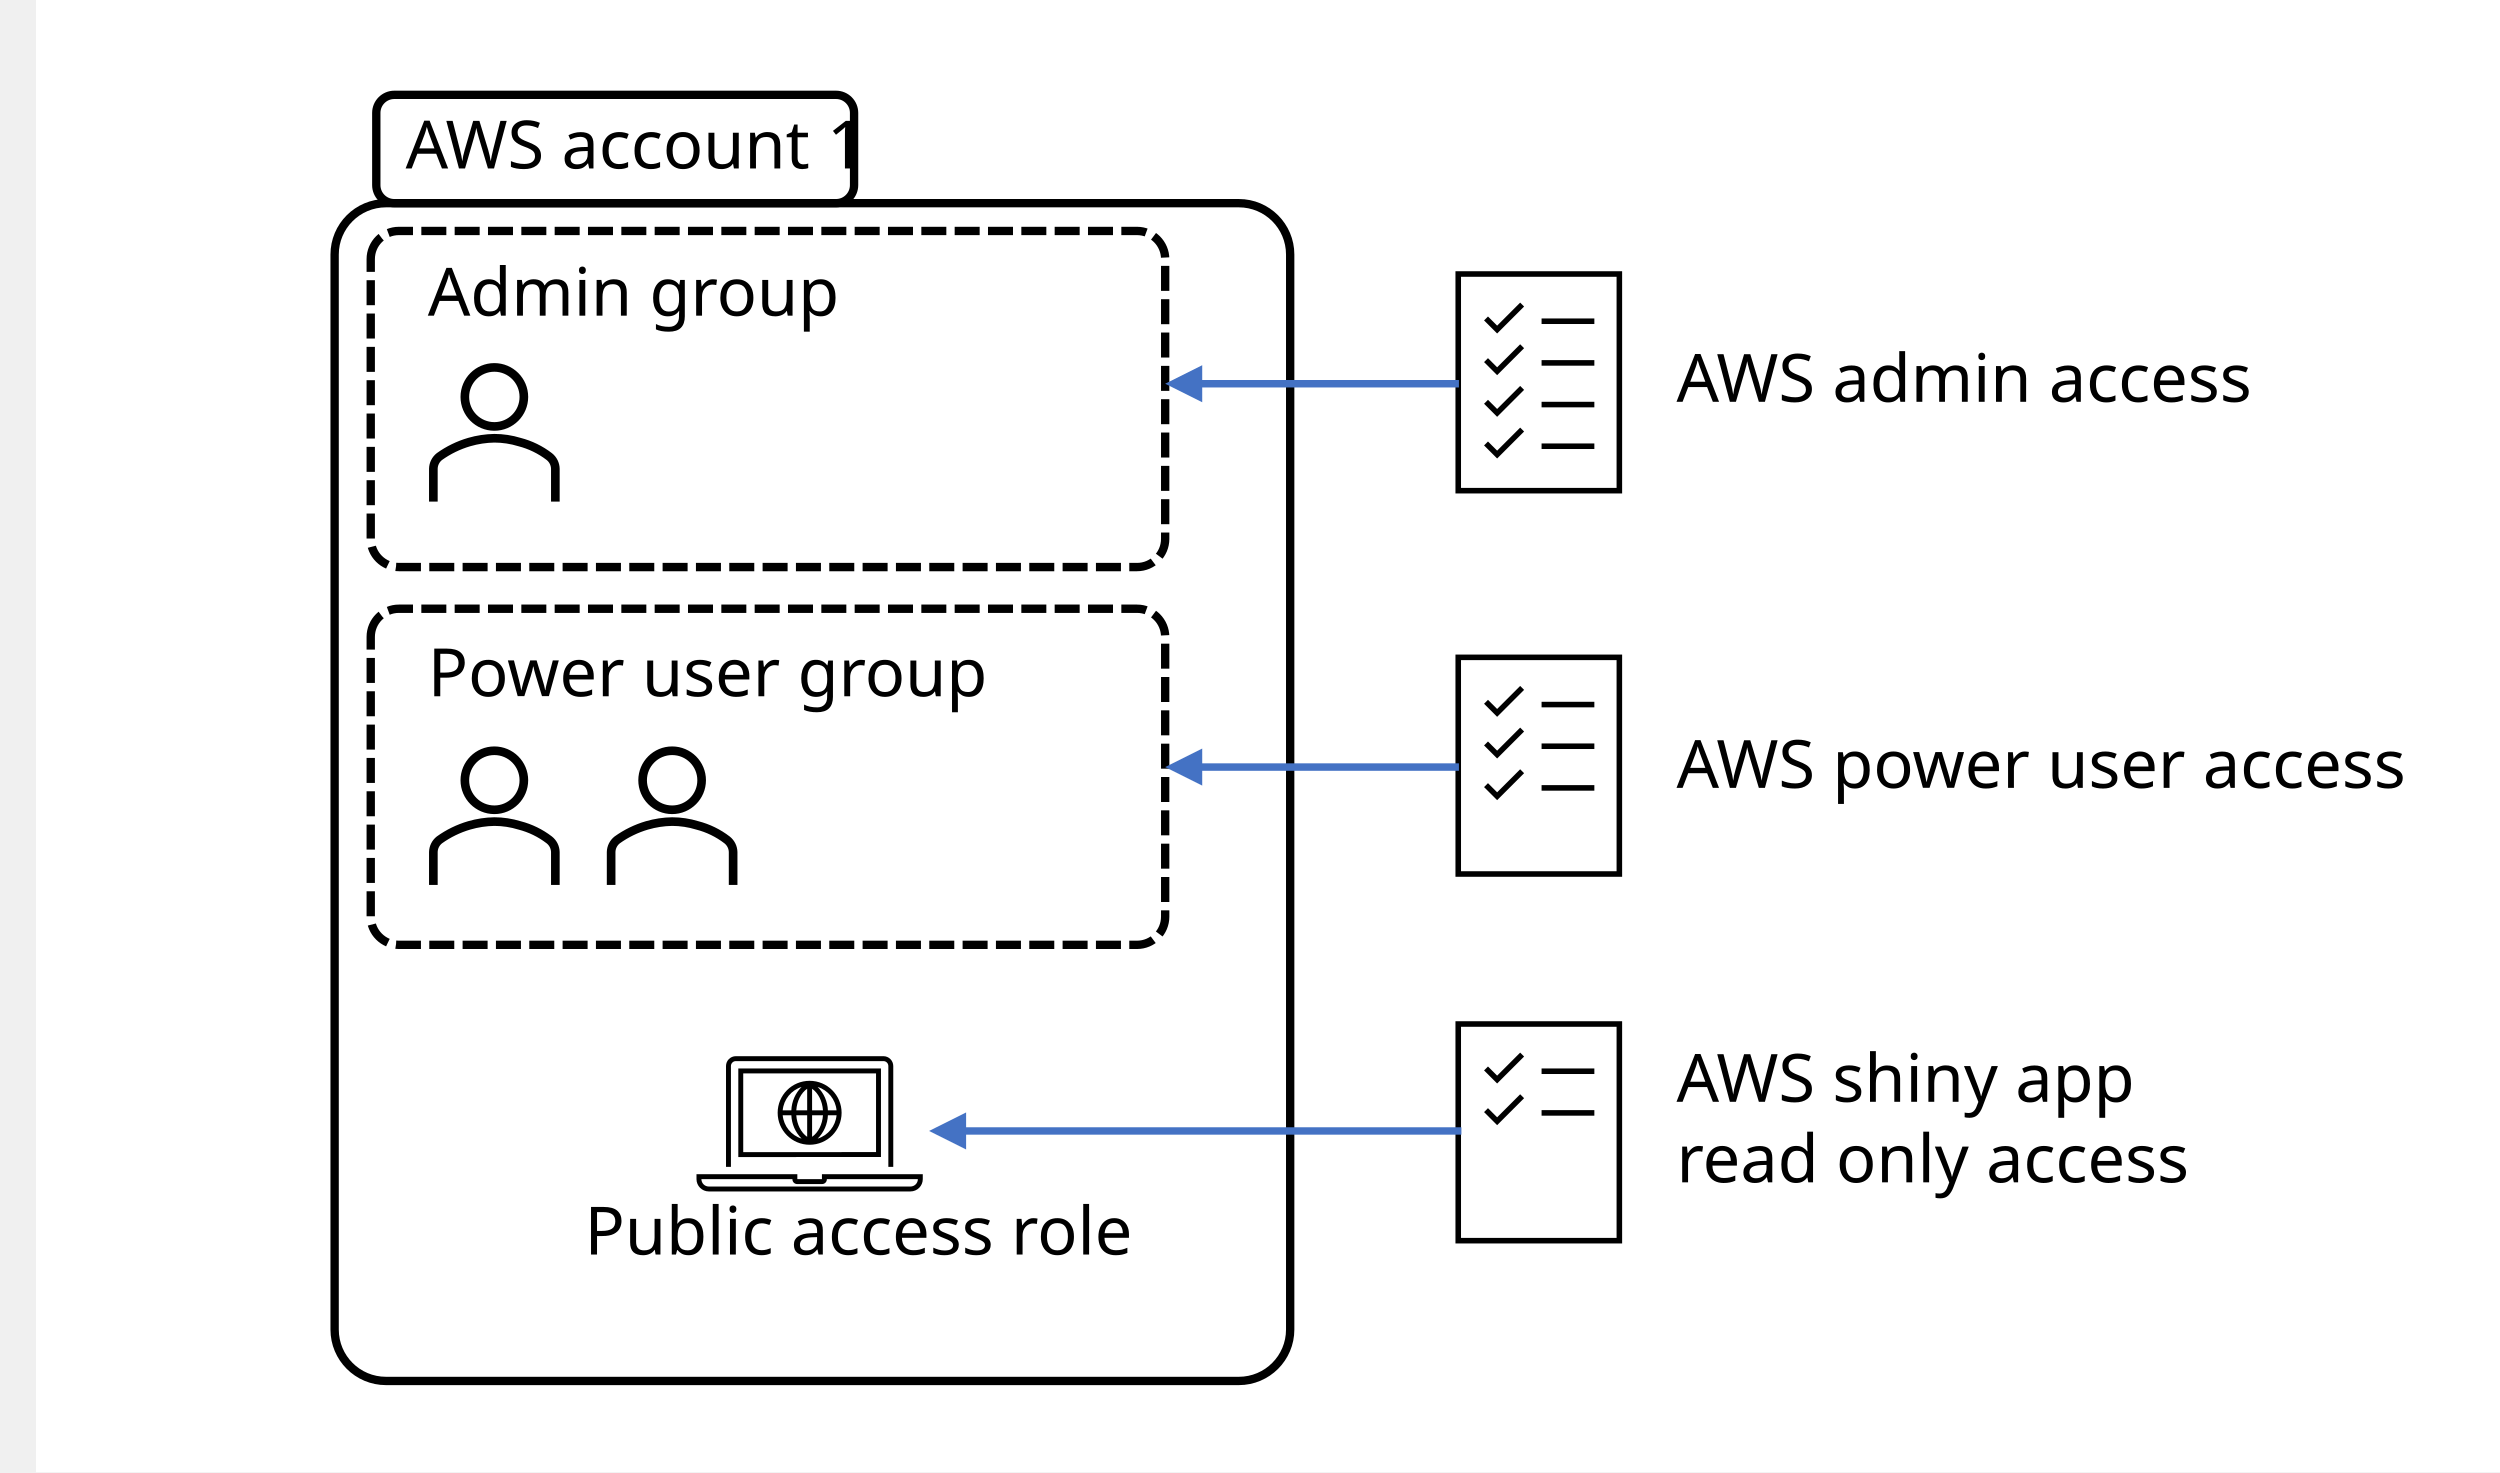
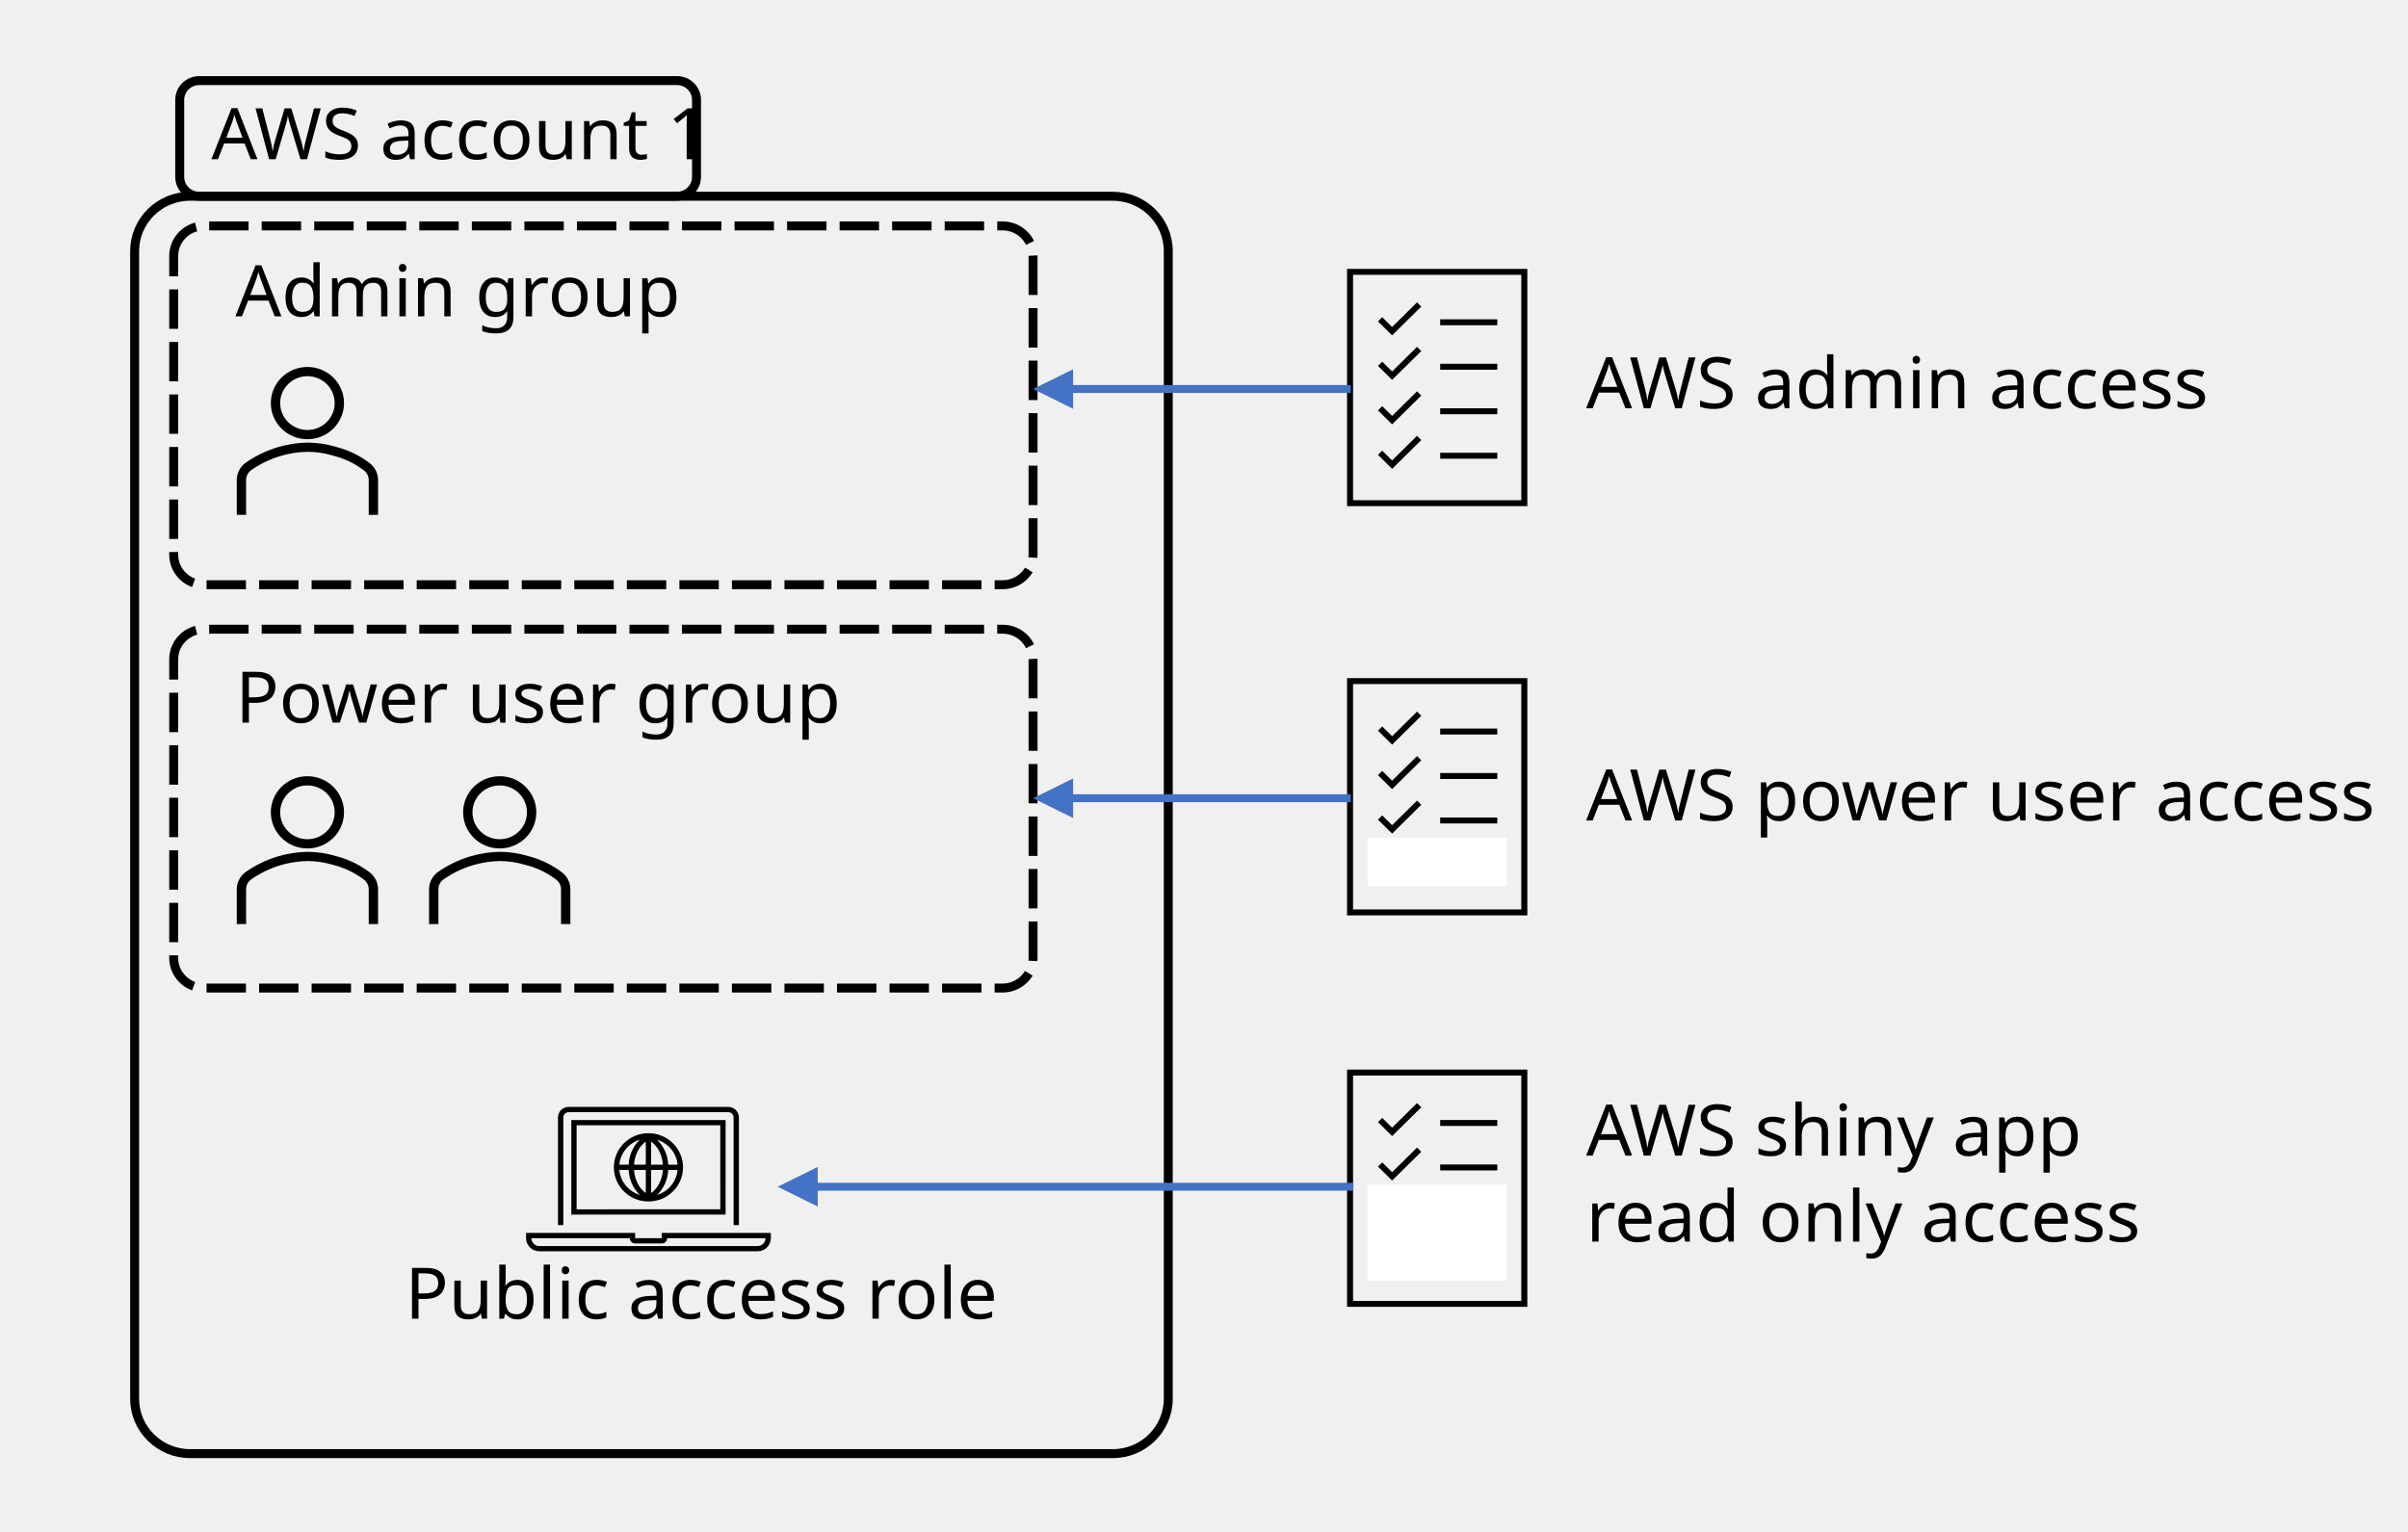
- <svg xmlns="http://www.w3.org/2000/svg" width="900" height="530" overflow="hidden" version="1.1" id="svg224">
+ <svg xmlns="http://www.w3.org/2000/svg" width="550" height="350" overflow="hidden" version="1.1" id="svg224">
  <defs id="defs68">
-     <clipPath id="clip0">
-       <rect x="0" y="0" width="1280" height="720" id="rect2" />
-     </clipPath>
    <clipPath id="clip1">
      <rect x="493" y="111" width="96" height="96" id="rect5" />
    </clipPath>
    <clipPath id="clip2">
      <rect x="493" y="111" width="96" height="96" id="rect8" />
    </clipPath>
    <clipPath id="clip3">
      <rect x="493" y="111" width="96" height="96" id="rect11" />
    </clipPath>
    <clipPath id="clip4">
      <rect x="493" y="249" width="96" height="96" id="rect14" />
    </clipPath>
    <clipPath id="clip5">
      <rect x="493" y="249" width="96" height="96" id="rect17" />
    </clipPath>
    <clipPath id="clip6">
      <rect x="493" y="249" width="96" height="96" id="rect20" />
    </clipPath>
    <clipPath id="clip7">
      <rect x="493" y="381" width="96" height="96" id="rect23" />
    </clipPath>
    <clipPath id="clip8">
      <rect x="493" y="381" width="96" height="96" id="rect26" />
    </clipPath>
    <clipPath id="clip9">
      <rect x="493" y="381" width="96" height="96" id="rect29" />
    </clipPath>
    <clipPath id="clip10">
      <rect x="236" y="383" width="85" height="85" id="rect32" />
    </clipPath>
    <clipPath id="clip11">
      <rect x="236" y="383" width="85" height="85" id="rect35" />
    </clipPath>
    <clipPath id="clip12">
      <rect x="236" y="383" width="85" height="85" id="rect38" />
    </clipPath>
    <clipPath id="clip13">
      <rect x="131" y="143" width="68" height="68" id="rect41" />
    </clipPath>
    <clipPath id="clip14">
      <rect x="131" y="143" width="68" height="68" id="rect44" />
    </clipPath>
    <clipPath id="clip15">
      <rect x="131" y="143" width="68" height="68" id="rect47" />
    </clipPath>
    <clipPath id="clip16">
      <rect x="131" y="281" width="68" height="68" id="rect50" />
    </clipPath>
    <clipPath id="clip17">
      <rect x="131" y="281" width="68" height="68" id="rect53" />
    </clipPath>
    <clipPath id="clip18">
      <rect x="131" y="281" width="68" height="68" id="rect56" />
    </clipPath>
    <clipPath id="clip19">
      <rect x="195" y="281" width="68" height="68" id="rect59" />
    </clipPath>
    <clipPath id="clip20">
      <rect x="195" y="281" width="68" height="68" id="rect62" />
    </clipPath>
    <clipPath id="clip21">
      <rect x="195" y="281" width="68" height="68" id="rect65" />
    </clipPath>
+     <clipPath clipPathUnits="userSpaceOnUse" id="clipPath1041">
+       <rect x="-512.25" y="-297.5" width="1280" height="720" id="rect1043" transform="scale(-1,1)" />
+     </clipPath>
+     <clipPath clipPathUnits="userSpaceOnUse" id="clipPath1045">
+       <rect x="-512.25" y="-159.5" width="1280" height="720" id="rect1047" transform="scale(-1,1)" />
+     </clipPath>
+     <clipPath clipPathUnits="userSpaceOnUse" id="clipPath1049">
+       <rect x="-513.139" y="-428.5" width="1280" height="720" id="rect1051" transform="scale(-1,1)" />
+     </clipPath>
  </defs>
-   <g clip-path="url(#clip0)" id="g222" transform="translate(12.9661,-21.35593)">
-     <rect x="0" y="0" width="1280" height="720" fill="#ffffff" id="rect70" />
-     <path d="m 122.5,62 c 0,-3.59 2.91,-6.5 6.5,-6.5 h 159 c 3.59,0 6.5,2.91 6.5,6.5 V 88 c 0,3.59 -2.91,6.5 -6.5,6.5 H 129 c -3.59,0 -6.5,-2.91 -6.5,-6.5 z" stroke="#000000" stroke-width="3" stroke-miterlimit="8" fill="none" fill-rule="evenodd" id="path72" />
-     <text font-family="Calibri, Calibri_MSFontService, sans-serif" font-weight="400" font-size="24px" transform="translate(133.055,82)" id="text74">AWS account 1</text>
-     <g clip-path="url(#clip1)" id="g98">
-       <g clip-path="url(#clip2)" id="g96">
-         <g clip-path="url(#clip3)" id="g94">
-           <path d="m 526,138.586 -3.293,-3.293 -1.414,1.414 4.707,4.707 9.707,-9.707 -1.414,-1.414 z" id="path76" />
-           <path d="m 542,136 h 19 v 2 h -19 z" id="path78" />
-           <path d="m 526,153.586 -3.293,-3.293 -1.414,1.414 4.707,4.707 9.707,-9.707 -1.414,-1.414 z" id="path80" />
-           <path d="m 542,151 h 19 v 2 h -19 z" id="path82" />
-           <path d="m 526,168.586 -3.293,-3.293 -1.414,1.414 4.707,4.707 9.707,-9.707 -1.414,-1.414 z" id="path84" />
-           <path d="m 542,166 h 19 v 2 h -19 z" id="path86" />
-           <path d="m 526,183.586 -3.293,-3.293 -1.414,1.414 4.707,4.707 9.707,-9.707 -1.414,-1.414 z" id="path88" />
-           <path d="m 542,181 h 19 v 2 h -19 z" id="path90" />
-           <path d="m 511,199 h 60 v -80 h -60 z m 2,-78 h 56 v 76 h -56 z" id="path92" />
-         </g>
+   <path d="m 41.048,22.815 c 0,-2.432 1.997,-4.404 4.461,-4.404 H 154.629 c 2.464,0 4.461,1.972 4.461,4.404 v 17.616 c 0,2.432 -1.997,4.404 -4.461,4.404 H 45.509 c -2.464,0 -4.461,-1.972 -4.461,-4.404 z" stroke="#000000" stroke-width="2.046" stroke-miterlimit="8" fill="none" fill-rule="evenodd" id="path72" />
+   <text font-family="Calibri, Calibri_MSFontService, sans-serif" font-weight="400" font-size="16.366px" id="text74" x="47.983" y="36.6" transform="scale(1.006432,0.9936088)" style="stroke-width:0.682">AWS account 1</text>
+   <g clip-path="url(#clip1)" id="g98" transform="matrix(0.6862906,0,0,0.6775461,-43.02235,-19.193)">
+     <g clip-path="url(#clip2)" id="g96">
+       <g clip-path="url(#clip3)" id="g94">
+         <path d="m 526,138.586 -3.293,-3.293 -1.414,1.414 4.707,4.707 9.707,-9.707 -1.414,-1.414 z" id="path76" />
+         <path d="m 542,136 h 19 v 2 h -19 z" id="path78" />
+         <path d="m 526,153.586 -3.293,-3.293 -1.414,1.414 4.707,4.707 9.707,-9.707 -1.414,-1.414 z" id="path80" />
+         <path d="m 542,151 h 19 v 2 h -19 z" id="path82" />
+         <path d="m 526,168.586 -3.293,-3.293 -1.414,1.414 4.707,4.707 9.707,-9.707 -1.414,-1.414 z" id="path84" />
+         <path d="m 542,166 h 19 v 2 h -19 z" id="path86" />
+         <path d="m 526,183.586 -3.293,-3.293 -1.414,1.414 4.707,4.707 9.707,-9.707 -1.414,-1.414 z" id="path88" />
+         <path d="m 542,181 h 19 v 2 h -19 z" id="path90" />
+         <path d="m 511,199 h 60 v -80 h -60 z m 2,-78 h 56 v 76 h -56 z" id="path92" />
      </g>
    </g>
-     <g clip-path="url(#clip4)" id="g122">
-       <g clip-path="url(#clip5)" id="g120">
-         <g clip-path="url(#clip6)" id="g118">
-           <path d="m 526,276.586 -3.293,-3.293 -1.414,1.414 4.707,4.707 9.707,-9.707 -1.414,-1.414 z" id="path100" />
-           <path d="m 542,274 h 19 v 2 h -19 z" id="path102" />
-           <path d="m 526,291.586 -3.293,-3.293 -1.414,1.414 4.707,4.707 9.707,-9.707 -1.414,-1.414 z" id="path104" />
-           <path d="m 542,289 h 19 v 2 h -19 z" id="path106" />
-           <path d="m 526,306.586 -3.293,-3.293 -1.414,1.414 4.707,4.707 9.707,-9.707 -1.414,-1.414 z" id="path108" />
-           <path d="m 542,304 h 19 v 2 h -19 z" id="path110" />
-           <path d="m 526,321.586 -3.293,-3.293 -1.414,1.414 4.707,4.707 9.707,-9.707 -1.414,-1.414 z" id="path112" />
-           <path d="m 542,319 h 19 v 2 h -19 z" id="path114" />
-           <path d="m 511,337 h 60 v -80 h -60 z m 2,-78 h 56 v 76 h -56 z" id="path116" />
-         </g>
+   </g>
+   <g clip-path="url(#clip4)" id="g122" transform="matrix(0.6862906,0,0,0.6775461,-43.02235,-19.193)">
+     <g clip-path="url(#clip5)" id="g120">
+       <g clip-path="url(#clip6)" id="g118">
+         <path d="m 526,276.586 -3.293,-3.293 -1.414,1.414 4.707,4.707 9.707,-9.707 -1.414,-1.414 z" id="path100" />
+         <path d="m 542,274 h 19 v 2 h -19 z" id="path102" />
+         <path d="m 526,291.586 -3.293,-3.293 -1.414,1.414 4.707,4.707 9.707,-9.707 -1.414,-1.414 z" id="path104" />
+         <path d="m 542,289 h 19 v 2 h -19 z" id="path106" />
+         <path d="m 526,306.586 -3.293,-3.293 -1.414,1.414 4.707,4.707 9.707,-9.707 -1.414,-1.414 z" id="path108" />
+         <path d="m 542,304 h 19 v 2 h -19 z" id="path110" />
+         <path d="m 526,321.586 -3.293,-3.293 -1.414,1.414 4.707,4.707 9.707,-9.707 -1.414,-1.414 z" id="path112" />
+         <path d="m 542,319 h 19 v 2 h -19 z" id="path114" />
+         <path d="m 511,337 h 60 v -80 h -60 z m 2,-78 h 56 v 76 h -56 z" id="path116" />
      </g>
    </g>
-     <g clip-path="url(#clip7)" id="g146">
-       <g clip-path="url(#clip8)" id="g144">
-         <g clip-path="url(#clip9)" id="g142">
-           <path d="m 526,408.586 -3.293,-3.293 -1.414,1.414 4.707,4.707 9.707,-9.707 -1.414,-1.414 z" id="path124" />
-           <path d="m 542,406 h 19 v 2 h -19 z" id="path126" />
-           <path d="m 526,423.586 -3.293,-3.293 -1.414,1.414 4.707,4.707 9.707,-9.707 -1.414,-1.414 z" id="path128" />
-           <path d="m 542,421 h 19 v 2 h -19 z" id="path130" />
-           <path d="m 526,438.586 -3.293,-3.293 -1.414,1.414 4.707,4.707 9.707,-9.707 -1.414,-1.414 z" id="path132" />
-           <path d="m 542,436 h 19 v 2 h -19 z" id="path134" />
-           <path d="m 526,453.586 -3.293,-3.293 -1.414,1.414 4.707,4.707 9.707,-9.707 -1.414,-1.414 z" id="path136" />
-           <path d="m 542,451 h 19 v 2 h -19 z" id="path138" />
-           <path d="m 511,469 h 60 v -80 h -60 z m 2,-78 h 56 v 76 h -56 z" id="path140" />
-         </g>
+   </g>
+   <g clip-path="url(#clip7)" id="g146" transform="matrix(0.6862906,0,0,0.6775461,-43.02235,-19.193)">
+     <g clip-path="url(#clip8)" id="g144">
+       <g clip-path="url(#clip9)" id="g142">
+         <path d="m 526,408.586 -3.293,-3.293 -1.414,1.414 4.707,4.707 9.707,-9.707 -1.414,-1.414 z" id="path124" />
+         <path d="m 542,406 h 19 v 2 h -19 z" id="path126" />
+         <path d="m 526,423.586 -3.293,-3.293 -1.414,1.414 4.707,4.707 9.707,-9.707 -1.414,-1.414 z" id="path128" />
+         <path d="m 542,421 h 19 v 2 h -19 z" id="path130" />
+         <path d="m 526,438.586 -3.293,-3.293 -1.414,1.414 4.707,4.707 9.707,-9.707 -1.414,-1.414 z" id="path132" />
+         <path d="m 542,436 h 19 v 2 h -19 z" id="path134" />
+         <path d="m 526,453.586 -3.293,-3.293 -1.414,1.414 4.707,4.707 9.707,-9.707 -1.414,-1.414 z" id="path136" />
+         <path d="m 542,451 h 19 v 2 h -19 z" id="path138" />
+         <path d="m 511,469 h 60 v -80 h -60 z m 2,-78 h 56 v 76 h -56 z" id="path140" />
      </g>
    </g>
-     <rect x="518.5" y="311.5" width="45" height="15" stroke="#ffffff" stroke-width="1.333" stroke-miterlimit="8" fill="#ffffff" id="rect148" />
-     <rect x="518.5" y="428.5" width="45" height="31" stroke="#ffffff" stroke-width="1.333" stroke-miterlimit="8" fill="#ffffff" id="rect150" />
-     <path d="m 107.5,112.99 c 0,-10.212 8.278,-18.49 18.49,-18.49 h 307.02 c 10.212,0 18.49,8.278 18.49,18.49 v 387.02 c 0,10.212 -8.278,18.49 -18.49,18.49 H 125.99 c -10.212,0 -18.49,-8.278 -18.49,-18.49 z" stroke="#000000" stroke-width="3" stroke-miterlimit="8" fill="none" fill-rule="evenodd" id="path152" />
-     <text font-family="Calibri, Calibri_MSFontService, sans-serif" font-weight="400" font-size="24px" transform="translate(590.577,166)" id="text160">AWS admin access<tspan font-size="24px" x="-6.10352e-05" y="139" id="tspan154">AWS power user access</tspan>
-       <tspan font-size="24px" x="0" y="252" id="tspan156">AWS shiny app</tspan>
-       <tspan font-size="24px" x="0" y="281" id="tspan158">read only access</tspan>
-     </text>
-     <path d="m 120.5,114.64 c 0,-5.6 4.54,-10.14 10.14,-10.14 h 265.72 c 5.6,0 10.14,4.54 10.14,10.14 v 100.72 c 0,5.6 -4.54,10.14 -10.14,10.14 H 130.64 c -5.6,0 -10.14,-4.54 -10.14,-10.14 z" stroke="#000000" stroke-width="3" stroke-miterlimit="8" stroke-dasharray="9, 3" fill="none" fill-rule="evenodd" id="path162" />
-     <text font-family="Calibri, Calibri_MSFontService, sans-serif" font-weight="400" font-size="24px" transform="translate(141.044,135)" id="text164">Admin group</text>
-     <path d="m 120.5,250.64 c 0,-5.6 4.54,-10.14 10.14,-10.14 h 265.72 c 5.6,0 10.14,4.54 10.14,10.14 v 100.72 c 0,5.6 -4.54,10.14 -10.14,10.14 H 130.64 c -5.6,0 -10.14,-4.54 -10.14,-10.14 z" stroke="#000000" stroke-width="3" stroke-miterlimit="8" stroke-dasharray="9, 3" fill="none" fill-rule="evenodd" id="path166" />
-     <text font-family="Calibri, Calibri_MSFontService, sans-serif" font-weight="400" font-size="24px" transform="translate(141.044,272)" id="text168">Power user group</text>
-     <g clip-path="url(#clip10)" id="g182">
-       <g clip-path="url(#clip11)" id="g180">
-         <g clip-path="url(#clip12)" id="g178">
-           <path d="m 304.177,437.879 0.004,-31.869 h -51.357 v 31.884 z m -49.582,-30.098 h 47.815 l -0.004,28.327 -47.811,0.015 z" id="path170" />
-           <path d="m 250.168,405.124 c 0.001,-0.978 0.793,-1.77 1.77,-1.771 h 53.128 c 0.977,10e-4 1.77,0.793 1.771,1.771 v 36.314 h 1.771 v -36.314 c -0.002,-1.956 -1.587,-3.54 -3.542,-3.542 h -53.128 c -1.955,0.002 -3.539,1.586 -3.541,3.542 v 36.314 h 1.771 z" id="path172" />
-           <path d="m 282.93,444.077 v 1.771 h -8.855 v -1.771 h -36.304 v 1.77 c 0.002,2.444 1.983,4.425 4.427,4.428 h 72.608 c 2.444,-0.003 4.425,-1.984 4.428,-4.428 v -1.77 z m 31.876,4.427 h -72.608 c -1.466,-0.002 -2.654,-1.19 -2.656,-2.656 h 32.762 c -0.033,0.945 0.707,1.738 1.652,1.771 0.04,10e-4 0.079,10e-4 0.119,0 h 8.855 c 0.945,0.032 1.738,-0.708 1.771,-1.653 10e-4,-0.039 10e-4,-0.079 0,-0.118 h 32.762 c -0.003,1.466 -1.191,2.654 -2.657,2.656 z" id="path174" />
-           <path d="m 278.5,410.448 c -6.357,0 -11.51,5.153 -11.51,11.51 0,6.357 5.153,11.511 11.51,11.511 6.357,0 11.51,-5.154 11.51,-11.511 -0.007,-6.354 -5.156,-11.503 -11.51,-11.51 z m 9.695,10.625 h -3.116 c -0.122,-3.173 -1.443,-6.182 -3.697,-8.418 3.762,1.173 6.45,4.494 6.813,8.418 z m -10.58,-7.769 v 7.769 h -3.919 c 0.225,-3.339 1.708,-6.251 3.919,-7.769 z m 0,9.54 v 7.77 c -2.209,-1.521 -3.693,-4.442 -3.918,-7.77 z m 1.77,7.768 v -7.768 h 3.918 c -0.225,3.324 -1.711,6.247 -3.918,7.768 z m 0,-9.539 v -7.768 c 2.207,1.521 3.693,4.444 3.918,7.768 z m -3.783,-8.414 c -2.25,2.237 -3.566,5.244 -3.681,8.414 h -3.116 c 0.363,-3.918 3.042,-7.236 6.797,-8.414 z m -6.797,10.185 h 3.116 c 0.121,3.172 1.441,6.18 3.694,8.417 -3.761,-1.174 -6.447,-4.494 -6.81,-8.417 z m 12.578,8.418 c 2.253,-2.237 3.574,-5.245 3.696,-8.418 h 3.116 c -0.363,3.924 -3.05,7.244 -6.812,8.418 z" id="path176" />
-         </g>
+   </g>
+   <rect x="312.819" y="191.863" width="30.883" height="10.163" stroke="#ffffff" stroke-width="0.909" stroke-miterlimit="8" fill="#ffffff" id="rect148" />
+   <rect x="312.819" y="271.136" width="30.883" height="21.004" stroke="#ffffff" stroke-width="0.909" stroke-miterlimit="8" fill="#ffffff" id="rect150" />
+   <path d="m 30.754,57.363 c 0,-6.919 5.681,-12.528 12.69,-12.528 H 254.148 c 7.008,0 12.69,5.609 12.69,12.528 V 319.587 c 0,6.919 -5.681,12.528 -12.69,12.528 H 43.443 c -7.008,0 -12.69,-5.609 -12.69,-12.528 z" stroke="#000000" stroke-width="2.046" stroke-miterlimit="8" fill="none" fill-rule="evenodd" id="path152" />
+   <text font-family="Calibri, Calibri_MSFontService, sans-serif" font-weight="400" font-size="16.366px" id="text160" x="359.97" y="93.88" transform="scale(1.006432,0.9936088)" style="stroke-width:0.682">AWS admin access<tspan font-size="16.366px" x="359.97" y="188.664" id="tspan154" style="stroke-width:0.474">AWS power user access</tspan>
+     <tspan font-size="16.366px" x="359.97" y="265.72" id="tspan156" style="stroke-width:0.474">AWS shiny app</tspan>
+     <tspan font-size="16.366px" x="359.97" y="285.495" id="tspan158" style="stroke-width:0.474">read only access</tspan>
+   </text>
+   <path d="m 39.676,58.481 c 0,-3.794 3.116,-6.87 6.959,-6.87 h 182.361 c 3.843,0 6.959,3.076 6.959,6.87 v 68.242 c 0,3.794 -3.116,6.87 -6.959,6.87 H 46.635 c -3.843,0 -6.959,-3.076 -6.959,-6.87 z" stroke="#000000" stroke-width="2.046" stroke-miterlimit="8" stroke-dasharray="9, 3" fill="none" fill-rule="evenodd" id="path162" />
+   <text font-family="Calibri, Calibri_MSFontService, sans-serif" font-weight="400" font-size="16.366px" id="text164" x="53.431" y="72.741" transform="scale(1.006432,0.9936088)" style="stroke-width:0.682">Admin group</text>
+   <path d="m 39.676,150.627 c 0,-3.794 3.116,-6.87 6.959,-6.87 h 182.361 c 3.843,0 6.959,3.076 6.959,6.87 v 68.242 c 0,3.794 -3.116,6.87 -6.959,6.87 H 46.635 c -3.843,0 -6.959,-3.076 -6.959,-6.87 z" stroke="#000000" stroke-width="2.046" stroke-miterlimit="8" stroke-dasharray="9, 3" fill="none" fill-rule="evenodd" id="path166" />
+   <text font-family="Calibri, Calibri_MSFontService, sans-serif" font-weight="400" font-size="16.366px" id="text168" x="53.431" y="166.162" transform="scale(1.006432,0.9936088)" style="stroke-width:0.682">Power user group</text>
+   <g clip-path="url(#clip10)" id="g182" transform="matrix(0.6862906,0,0,0.6775461,-43.02235,-19.193)">
+     <g clip-path="url(#clip11)" id="g180">
+       <g clip-path="url(#clip12)" id="g178">
+         <path d="m 304.177,437.879 0.004,-31.869 h -51.357 v 31.884 z m -49.582,-30.098 h 47.815 l -0.004,28.327 -47.811,0.015 z" id="path170" />
+         <path d="m 250.168,405.124 c 0.001,-0.978 0.793,-1.77 1.77,-1.771 h 53.128 c 0.977,10e-4 1.77,0.793 1.771,1.771 v 36.314 h 1.771 v -36.314 c -0.002,-1.956 -1.587,-3.54 -3.542,-3.542 h -53.128 c -1.955,0.002 -3.539,1.586 -3.541,3.542 v 36.314 h 1.771 z" id="path172" />
+         <path d="m 282.93,444.077 v 1.771 h -8.855 v -1.771 h -36.304 v 1.77 c 0.002,2.444 1.983,4.425 4.427,4.428 h 72.608 c 2.444,-0.003 4.425,-1.984 4.428,-4.428 v -1.77 z m 31.876,4.427 h -72.608 c -1.466,-0.002 -2.654,-1.19 -2.656,-2.656 h 32.762 c -0.033,0.945 0.707,1.738 1.652,1.771 0.04,10e-4 0.079,10e-4 0.119,0 h 8.855 c 0.945,0.032 1.738,-0.708 1.771,-1.653 10e-4,-0.039 10e-4,-0.079 0,-0.118 h 32.762 c -0.003,1.466 -1.191,2.654 -2.657,2.656 z" id="path174" />
+         <path d="m 278.5,410.448 c -6.357,0 -11.51,5.153 -11.51,11.51 0,6.357 5.153,11.511 11.51,11.511 6.357,0 11.51,-5.154 11.51,-11.511 -0.007,-6.354 -5.156,-11.503 -11.51,-11.51 z m 9.695,10.625 h -3.116 c -0.122,-3.173 -1.443,-6.182 -3.697,-8.418 3.762,1.173 6.45,4.494 6.813,8.418 z m -10.58,-7.769 v 7.769 h -3.919 c 0.225,-3.339 1.708,-6.251 3.919,-7.769 z m 0,9.54 v 7.77 c -2.209,-1.521 -3.693,-4.442 -3.918,-7.77 z m 1.77,7.768 v -7.768 h 3.918 c -0.225,3.324 -1.711,6.247 -3.918,7.768 z m 0,-9.539 v -7.768 c 2.207,1.521 3.693,4.444 3.918,7.768 z m -3.783,-8.414 c -2.25,2.237 -3.566,5.244 -3.681,8.414 h -3.116 c 0.363,-3.918 3.042,-7.236 6.797,-8.414 z m -6.797,10.185 h 3.116 c 0.121,3.172 1.441,6.18 3.694,8.417 -3.761,-1.174 -6.447,-4.494 -6.81,-8.417 z m 12.578,8.418 c 2.253,-2.237 3.574,-5.245 3.696,-8.418 h 3.116 c -0.363,3.924 -3.05,7.244 -6.812,8.418 z" id="path176" />
      </g>
    </g>
-     <text font-family="Calibri, Calibri_MSFontService, sans-serif" font-weight="400" font-size="24px" transform="translate(197.475,473)" id="text184">Public access role</text>
-     <path d="M 7.30448e-7,-1.333 179.639,-1.333 V 1.333 L -7.30448e-7,1.333 Z M 178.306,-6.667 191.639,1.04987e-4 178.306,6.667 Z" fill="#4472c4" transform="matrix(-1,0,0,1,513.139,428.5)" id="path186" />
-     <path d="M 1.32371e-6,-1.333 93.75,-1.333 V 1.333 L -1.32371e-6,1.333 Z M 92.417,-6.667 105.75,1.04987e-4 92.417,6.667 Z" fill="#4472c4" transform="matrix(-1,0,0,1,512.25,159.5)" id="path188" />
-     <path d="M 1.32371e-6,-1.333 93.75,-1.333 V 1.333 L -1.32371e-6,1.333 Z M 92.417,-6.667 105.75,1.04987e-4 92.417,6.667 Z" fill="#4472c4" transform="matrix(-1,0,0,1,512.25,297.5)" id="path190" />
-     <g clip-path="url(#clip13)" id="g200">
-       <g clip-path="url(#clip14)" id="g198">
-         <g clip-path="url(#clip15)" id="g196">
-           <path d="m 165,154.333 c 5.477,0 9.917,4.44 9.917,9.917 0,5.477 -4.44,9.917 -9.917,9.917 -5.477,0 -9.917,-4.44 -9.917,-9.917 0.006,-5.475 4.442,-9.911 9.917,-9.917 m 0,-1.416 c -6.259,0 -11.333,5.074 -11.333,11.333 0,6.259 5.074,11.333 11.333,11.333 6.259,0 11.333,-5.074 11.333,-11.333 0,-6.259 -5.074,-11.333 -11.333,-11.333 z" stroke="#000000" stroke-width="1.692" id="path192" />
-           <path d="m 187.667,201.083 h -1.417 v -10.979 c -0.034,-1.504 -0.743,-2.914 -1.93,-3.838 -3.107,-2.384 -6.664,-4.114 -10.457,-5.087 -2.871,-0.884 -5.858,-1.337 -8.863,-1.346 -3.004,0.052 -5.987,0.505 -8.871,1.346 -3.754,1.1 -7.295,2.824 -10.475,5.1 -1.176,0.926 -1.874,2.329 -1.904,3.825 v 10.979 h -1.417 v -10.979 c 0.035,-1.935 0.94,-3.751 2.463,-4.945 3.323,-2.385 7.025,-4.191 10.951,-5.342 3.008,-0.876 6.12,-1.347 9.253,-1.4 3.139,0.007 6.26,0.48 9.261,1.401 3.974,1.024 7.699,2.843 10.95,5.346 1.52,1.194 2.421,3.008 2.456,4.94 z" stroke="#000000" stroke-width="1.692" id="path194" />
-         </g>
+   </g>
+   <text font-family="Calibri, Calibri_MSFontService, sans-serif" font-weight="400" font-size="16.366px" id="text184" x="91.912" y="303.224" transform="scale(1.006432,0.9936088)" style="stroke-width:0.682">Public access role</text>
+   <path d="M 7.30448e-7,-1.333 179.639,-1.333 V 1.333 L -7.30448e-7,1.333 Z M 178.306,-6.667 191.639,1.04987e-4 178.306,6.667 Z" fill="#4472c4" transform="matrix(-0.6862906,0,0,0.6775461,309.1401,271.1355)" id="path186" clip-path="url(#clipPath1049)" />
+   <path d="M 1.32371e-6,-1.333 93.75,-1.333 V 1.333 L -1.32371e-6,1.333 Z M 92.417,-6.667 105.75,1.04987e-4 92.417,6.667 Z" fill="#4472c4" transform="matrix(-0.6862906,0,0,0.6775461,308.53,88.8756)" id="path188" clip-path="url(#clipPath1045)" />
+   <path d="M 1.32371e-6,-1.333 93.75,-1.333 V 1.333 L -1.32371e-6,1.333 Z M 92.417,-6.667 105.75,1.04987e-4 92.417,6.667 Z" fill="#4472c4" transform="matrix(-0.6862906,0,0,0.6775461,308.53,182.377)" id="path190" clip-path="url(#clipPath1041)" />
+   <g clip-path="url(#clip13)" id="g200" transform="matrix(0.6862906,0,0,0.6775461,-43.02235,-19.193)">
+     <g clip-path="url(#clip14)" id="g198">
+       <g clip-path="url(#clip15)" id="g196">
+         <path d="m 165,154.333 c 5.477,0 9.917,4.44 9.917,9.917 0,5.477 -4.44,9.917 -9.917,9.917 -5.477,0 -9.917,-4.44 -9.917,-9.917 0.006,-5.475 4.442,-9.911 9.917,-9.917 m 0,-1.416 c -6.259,0 -11.333,5.074 -11.333,11.333 0,6.259 5.074,11.333 11.333,11.333 6.259,0 11.333,-5.074 11.333,-11.333 0,-6.259 -5.074,-11.333 -11.333,-11.333 z" stroke="#000000" stroke-width="1.692" id="path192" />
+         <path d="m 187.667,201.083 h -1.417 v -10.979 c -0.034,-1.504 -0.743,-2.914 -1.93,-3.838 -3.107,-2.384 -6.664,-4.114 -10.457,-5.087 -2.871,-0.884 -5.858,-1.337 -8.863,-1.346 -3.004,0.052 -5.987,0.505 -8.871,1.346 -3.754,1.1 -7.295,2.824 -10.475,5.1 -1.176,0.926 -1.874,2.329 -1.904,3.825 v 10.979 h -1.417 v -10.979 c 0.035,-1.935 0.94,-3.751 2.463,-4.945 3.323,-2.385 7.025,-4.191 10.951,-5.342 3.008,-0.876 6.12,-1.347 9.253,-1.4 3.139,0.007 6.26,0.48 9.261,1.401 3.974,1.024 7.699,2.843 10.95,5.346 1.52,1.194 2.421,3.008 2.456,4.94 z" stroke="#000000" stroke-width="1.692" id="path194" />
      </g>
    </g>
-     <g clip-path="url(#clip16)" id="g210">
-       <g clip-path="url(#clip17)" id="g208">
-         <g clip-path="url(#clip18)" id="g206">
-           <path d="m 165,292.333 c 5.477,0 9.917,4.44 9.917,9.917 0,5.477 -4.44,9.917 -9.917,9.917 -5.477,0 -9.917,-4.44 -9.917,-9.917 0.006,-5.475 4.442,-9.911 9.917,-9.917 m 0,-1.416 c -6.259,0 -11.333,5.074 -11.333,11.333 0,6.259 5.074,11.333 11.333,11.333 6.259,0 11.333,-5.074 11.333,-11.333 0,-6.259 -5.074,-11.333 -11.333,-11.333 z" stroke="#000000" stroke-width="1.692" id="path202" />
-           <path d="m 187.667,339.083 h -1.417 v -10.979 c -0.034,-1.504 -0.743,-2.914 -1.93,-3.838 -3.107,-2.384 -6.664,-4.114 -10.457,-5.087 -2.871,-0.884 -5.858,-1.337 -8.863,-1.346 -3.004,0.052 -5.987,0.505 -8.871,1.346 -3.754,1.1 -7.295,2.824 -10.475,5.1 -1.176,0.926 -1.874,2.329 -1.904,3.825 v 10.979 h -1.417 v -10.979 c 0.035,-1.935 0.94,-3.751 2.463,-4.945 3.323,-2.385 7.025,-4.191 10.951,-5.342 3.008,-0.876 6.12,-1.347 9.253,-1.4 3.139,0.007 6.26,0.48 9.261,1.401 3.974,1.024 7.699,2.842 10.95,5.346 1.52,1.194 2.421,3.008 2.456,4.94 z" stroke="#000000" stroke-width="1.692" id="path204" />
-         </g>
+   </g>
+   <g clip-path="url(#clip16)" id="g210" transform="matrix(0.6862906,0,0,0.6775461,-43.02235,-19.193)">
+     <g clip-path="url(#clip17)" id="g208">
+       <g clip-path="url(#clip18)" id="g206">
+         <path d="m 165,292.333 c 5.477,0 9.917,4.44 9.917,9.917 0,5.477 -4.44,9.917 -9.917,9.917 -5.477,0 -9.917,-4.44 -9.917,-9.917 0.006,-5.475 4.442,-9.911 9.917,-9.917 m 0,-1.416 c -6.259,0 -11.333,5.074 -11.333,11.333 0,6.259 5.074,11.333 11.333,11.333 6.259,0 11.333,-5.074 11.333,-11.333 0,-6.259 -5.074,-11.333 -11.333,-11.333 z" stroke="#000000" stroke-width="1.692" id="path202" />
+         <path d="m 187.667,339.083 h -1.417 v -10.979 c -0.034,-1.504 -0.743,-2.914 -1.93,-3.838 -3.107,-2.384 -6.664,-4.114 -10.457,-5.087 -2.871,-0.884 -5.858,-1.337 -8.863,-1.346 -3.004,0.052 -5.987,0.505 -8.871,1.346 -3.754,1.1 -7.295,2.824 -10.475,5.1 -1.176,0.926 -1.874,2.329 -1.904,3.825 v 10.979 h -1.417 v -10.979 c 0.035,-1.935 0.94,-3.751 2.463,-4.945 3.323,-2.385 7.025,-4.191 10.951,-5.342 3.008,-0.876 6.12,-1.347 9.253,-1.4 3.139,0.007 6.26,0.48 9.261,1.401 3.974,1.024 7.699,2.842 10.95,5.346 1.52,1.194 2.421,3.008 2.456,4.94 z" stroke="#000000" stroke-width="1.692" id="path204" />
      </g>
    </g>
-     <g clip-path="url(#clip19)" id="g220">
-       <g clip-path="url(#clip20)" id="g218">
-         <g clip-path="url(#clip21)" id="g216">
-           <path d="m 229,292.333 c 5.477,0 9.917,4.44 9.917,9.917 0,5.477 -4.44,9.917 -9.917,9.917 -5.477,0 -9.917,-4.44 -9.917,-9.917 0.006,-5.475 4.442,-9.911 9.917,-9.917 m 0,-1.416 c -6.259,0 -11.333,5.074 -11.333,11.333 0,6.259 5.074,11.333 11.333,11.333 6.259,0 11.333,-5.074 11.333,-11.333 0,-6.259 -5.074,-11.333 -11.333,-11.333 z" stroke="#000000" stroke-width="1.692" id="path212" />
-           <path d="m 251.667,339.083 h -1.417 v -10.979 c -0.034,-1.504 -0.743,-2.914 -1.93,-3.838 -3.107,-2.384 -6.664,-4.114 -10.457,-5.087 -2.871,-0.884 -5.858,-1.337 -8.863,-1.346 -3.004,0.052 -5.987,0.505 -8.871,1.346 -3.754,1.1 -7.295,2.824 -10.475,5.1 -1.176,0.926 -1.874,2.329 -1.904,3.825 v 10.979 h -1.417 v -10.979 c 0.035,-1.935 0.94,-3.751 2.463,-4.945 3.323,-2.385 7.025,-4.191 10.951,-5.342 3.008,-0.876 6.12,-1.347 9.253,-1.4 3.139,0.007 6.26,0.48 9.261,1.401 3.974,1.024 7.699,2.842 10.95,5.346 1.52,1.194 2.421,3.008 2.456,4.94 z" stroke="#000000" stroke-width="1.692" id="path214" />
-         </g>
+   </g>
+   <g clip-path="url(#clip19)" id="g220" transform="matrix(0.6862906,0,0,0.6775461,-43.02235,-19.193)">
+     <g clip-path="url(#clip20)" id="g218">
+       <g clip-path="url(#clip21)" id="g216">
+         <path d="m 229,292.333 c 5.477,0 9.917,4.44 9.917,9.917 0,5.477 -4.44,9.917 -9.917,9.917 -5.477,0 -9.917,-4.44 -9.917,-9.917 0.006,-5.475 4.442,-9.911 9.917,-9.917 m 0,-1.416 c -6.259,0 -11.333,5.074 -11.333,11.333 0,6.259 5.074,11.333 11.333,11.333 6.259,0 11.333,-5.074 11.333,-11.333 0,-6.259 -5.074,-11.333 -11.333,-11.333 z" stroke="#000000" stroke-width="1.692" id="path212" />
+         <path d="m 251.667,339.083 h -1.417 v -10.979 c -0.034,-1.504 -0.743,-2.914 -1.93,-3.838 -3.107,-2.384 -6.664,-4.114 -10.457,-5.087 -2.871,-0.884 -5.858,-1.337 -8.863,-1.346 -3.004,0.052 -5.987,0.505 -8.871,1.346 -3.754,1.1 -7.295,2.824 -10.475,5.1 -1.176,0.926 -1.874,2.329 -1.904,3.825 v 10.979 h -1.417 v -10.979 c 0.035,-1.935 0.94,-3.751 2.463,-4.945 3.323,-2.385 7.025,-4.191 10.951,-5.342 3.008,-0.876 6.12,-1.347 9.253,-1.4 3.139,0.007 6.26,0.48 9.261,1.401 3.974,1.024 7.699,2.842 10.95,5.346 1.52,1.194 2.421,3.008 2.456,4.94 z" stroke="#000000" stroke-width="1.692" id="path214" />
      </g>
    </g>
  </g>
</svg>
